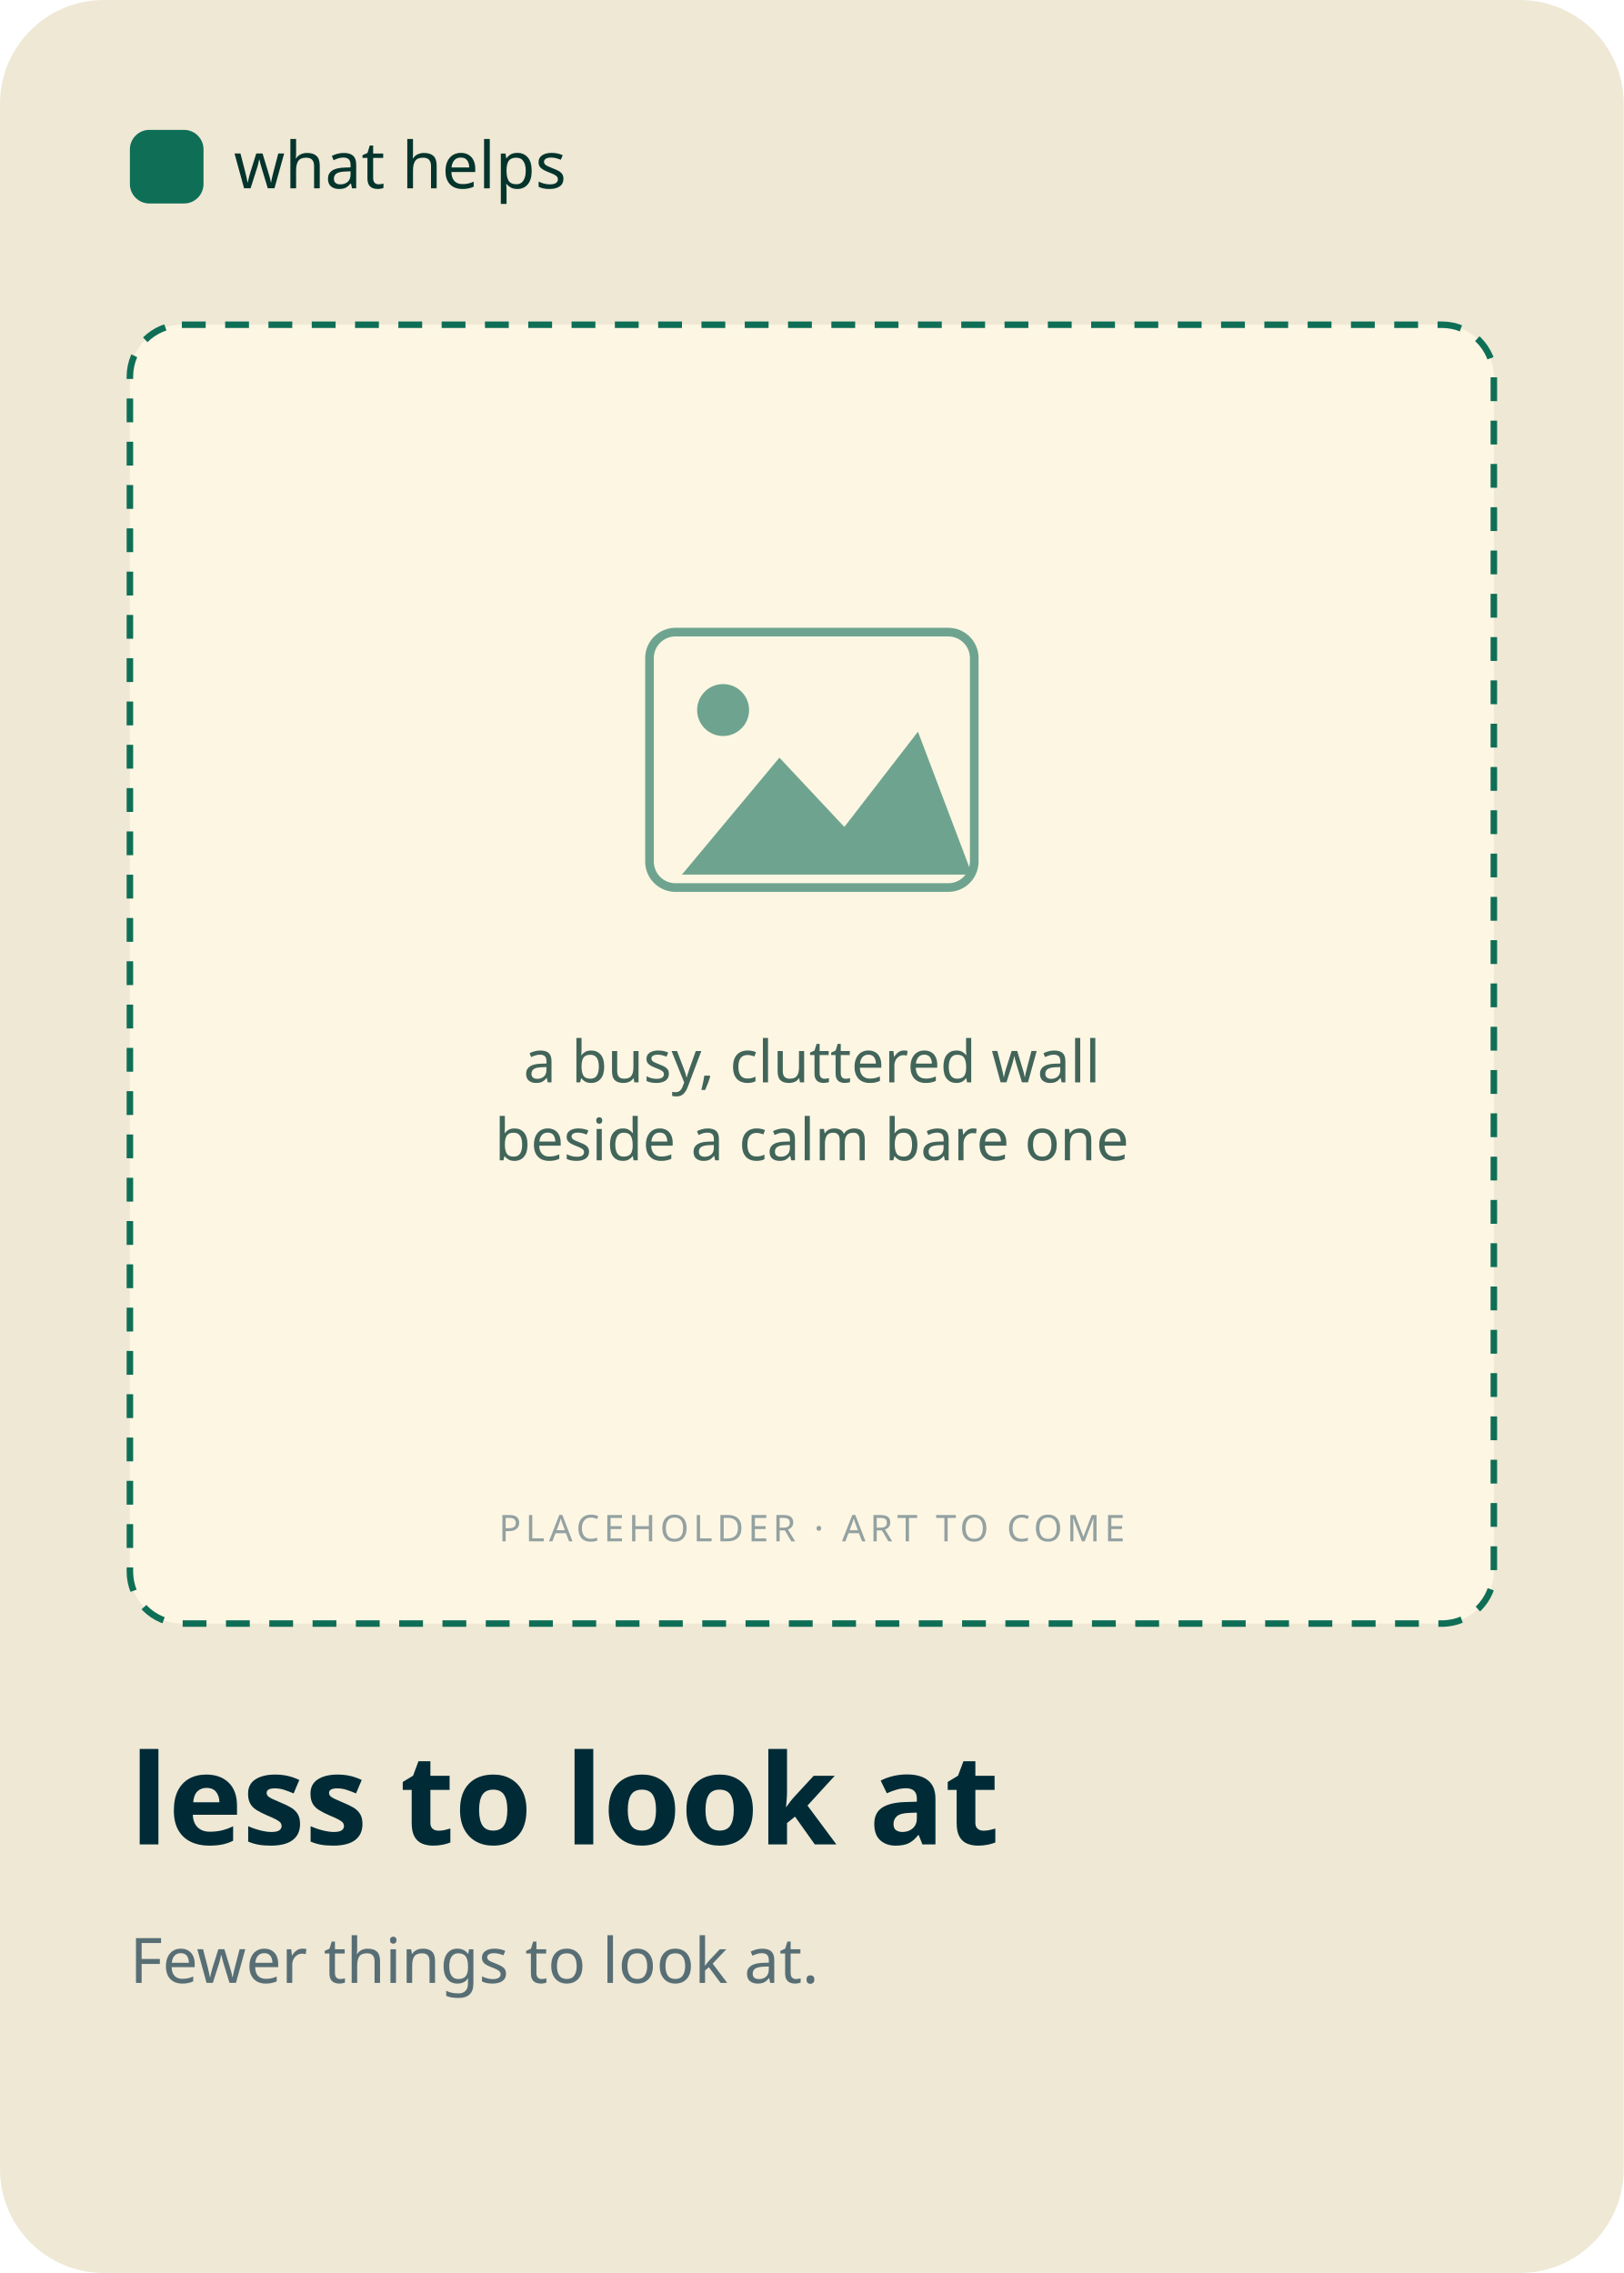
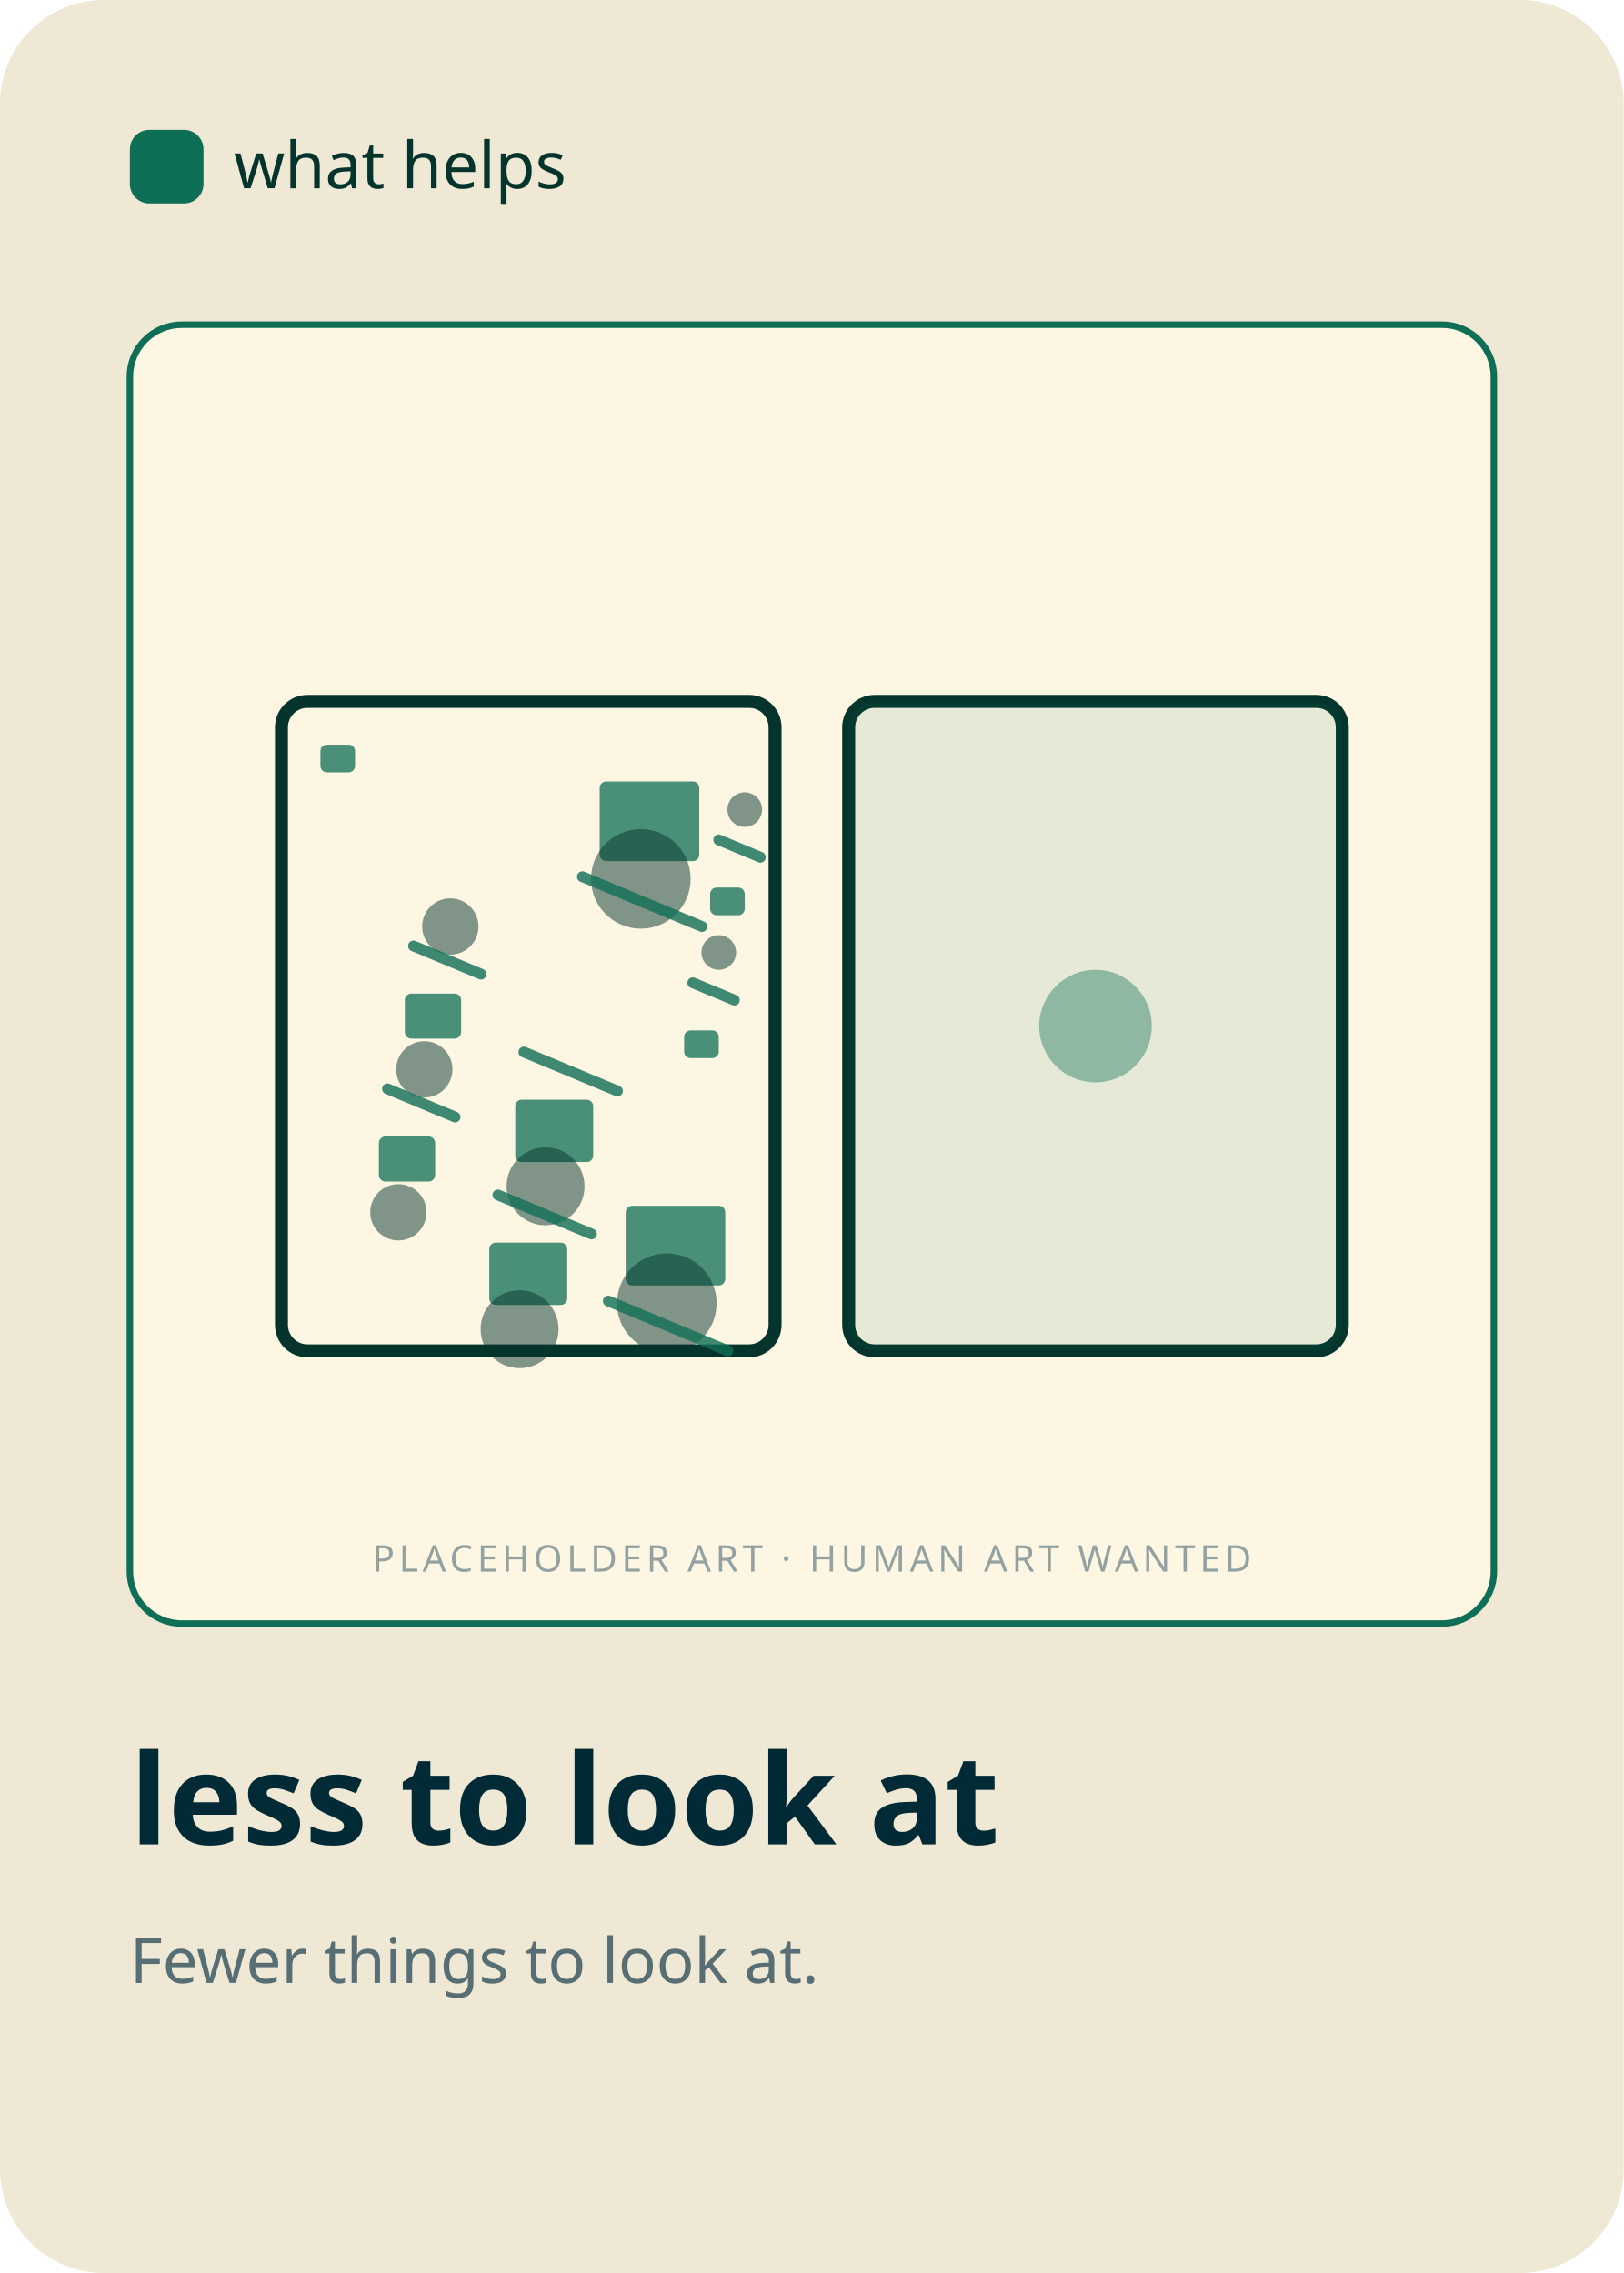
<svg xmlns="http://www.w3.org/2000/svg" viewBox="0 0 750 1050" width="750" height="1050">
+   <defs>
+     <clipPath id="art-window">
+       <rect x="60" y="150" width="630" height="600" rx="24" />
+     </clipPath>
+   </defs>
  <rect x="0" y="0" width="750" height="1050" rx="48" fill="#eee8d5" />
  <rect x="60" y="60" width="34" height="34" rx="9" fill="#0F6E56" />
  <text x="108" y="87" font-family="'Atkinson Hyperlegible','Atkinson Hyperlegible Next',sans-serif" font-size="30" font-weight="500" fill="#04342C">what helps</text>
-   <rect id="art" x="60" y="150" width="630" height="600" rx="24" fill="#fdf6e3" stroke="#0F6E56" stroke-width="3" stroke-dasharray="11 9" />
-   <g id="art-placeholder" opacity="0.6">
-     <rect x="300" y="292" width="150" height="118" rx="12" fill="none" stroke="#0F6E56" stroke-width="4" />
-     <circle cx="334" cy="328" r="12" fill="#0F6E56" />
-     <polygon points="315,404 360,350 390,382 424,338 449,404" fill="#0F6E56" />
+   <rect id="art" x="60" y="150" width="630" height="600" rx="24" fill="#fdf6e3" />
+   <g id="art-illustration" clip-path="url(#art-window)">
+     <g transform="translate(60 178)">
+       <g stroke-linecap="round" stroke-linejoin="round">
+         <rect x="70.0" y="146.0" width="228.0" height="300.0" rx="12.0" fill="#fdf6e3" stroke="#04342C" stroke-width="6" />
+         <rect x="88.0" y="166.0" width="16.0" height="12.8" rx="3.0" fill="#0F6E56" fill-opacity="0.75" />
+         <circle cx="148.0" cy="250.0" r="13.0" fill="#04342C" fill-opacity="0.5" />
+         <line x1="182.0" y1="308.0" x2="225.2" y2="326.0" stroke-opacity="0.8" fill="none" stroke="#0F6E56" stroke-width="5" />
+         <rect x="229.0" y="379.0" width="46.0" height="36.8" rx="3.0" fill="#0F6E56" fill-opacity="0.75" />
+         <circle cx="284.0" cy="196.0" r="8.0" fill="#04342C" fill-opacity="0.5" />
+         <line x1="131.0" y1="259.0" x2="162.2" y2="272.0" stroke-opacity="0.8" fill="none" stroke="#0F6E56" stroke-width="5" />
+         <rect x="178.0" y="330.0" width="36.0" height="28.8" rx="3.0" fill="#0F6E56" fill-opacity="0.75" />
+         <circle cx="248.0" cy="424.0" r="23.0" fill="#04342C" fill-opacity="0.5" />
+         <line x1="272.0" y1="210.0" x2="291.2" y2="218.0" stroke-opacity="0.8" fill="none" stroke="#0F6E56" stroke-width="5" />
+         <rect x="127.0" y="281.0" width="26.0" height="20.8" rx="3.0" fill="#0F6E56" fill-opacity="0.75" />
+         <circle cx="192.0" cy="370.0" r="18.0" fill="#04342C" fill-opacity="0.5" />
+         <line x1="221.0" y1="423.0" x2="276.2" y2="446.0" stroke-opacity="0.8" fill="none" stroke="#0F6E56" stroke-width="5" />
+         <rect x="268.0" y="232.0" width="16.0" height="12.8" rx="3.0" fill="#0F6E56" fill-opacity="0.75" />
+         <circle cx="136.0" cy="316.0" r="13.0" fill="#04342C" fill-opacity="0.5" />
+         <line x1="170.0" y1="374.0" x2="213.2" y2="392.0" stroke-opacity="0.8" fill="none" stroke="#0F6E56" stroke-width="5" />
+         <rect x="217.0" y="183.0" width="46.0" height="36.8" rx="3.0" fill="#0F6E56" fill-opacity="0.75" />
+         <circle cx="272.0" cy="262.0" r="8.0" fill="#04342C" fill-opacity="0.5" />
+         <line x1="119.0" y1="325.0" x2="150.2" y2="338.0" stroke-opacity="0.8" fill="none" stroke="#0F6E56" stroke-width="5" />
+         <rect x="166.0" y="396.0" width="36.0" height="28.8" rx="3.0" fill="#0F6E56" fill-opacity="0.75" />
+         <circle cx="236.0" cy="228.0" r="23.0" fill="#04342C" fill-opacity="0.5" />
+         <line x1="260.0" y1="276.0" x2="279.2" y2="284.0" stroke-opacity="0.8" fill="none" stroke="#0F6E56" stroke-width="5" />
+         <rect x="115.0" y="347.0" width="26.0" height="20.8" rx="3.0" fill="#0F6E56" fill-opacity="0.75" />
+         <circle cx="180.0" cy="436.0" r="18.0" fill="#04342C" fill-opacity="0.5" />
+         <line x1="209.0" y1="227.0" x2="264.2" y2="250.0" stroke-opacity="0.8" fill="none" stroke="#0F6E56" stroke-width="5" />
+         <rect x="256.0" y="298.0" width="16.0" height="12.8" rx="3.0" fill="#0F6E56" fill-opacity="0.75" />
+         <circle cx="124.0" cy="382.0" r="13.0" fill="#04342C" fill-opacity="0.5" />
+         <rect x="332.0" y="146.0" width="228.0" height="300.0" rx="12.0" fill="#fdf6e3" stroke="#04342C" stroke-width="6" />
+         <rect x="332.0" y="146.0" width="228.0" height="300.0" rx="12.0" fill="#0F6E56" fill-opacity="0.1" />
+         <circle cx="446.0" cy="296.0" r="26.0" fill="#0F6E56" fill-opacity="0.4" />
+       </g>
+     </g>
  </g>
-   <text x="375" y="500" text-anchor="middle" font-family="'Atkinson Hyperlegible','Atkinson Hyperlegible Next',sans-serif" font-size="27" fill="#04342C" opacity="0.75">a busy, cluttered wall</text>
-   <text x="375" y="536" text-anchor="middle" font-family="'Atkinson Hyperlegible','Atkinson Hyperlegible Next',sans-serif" font-size="27" fill="#04342C" opacity="0.75">beside a calm bare one</text>
-   <text x="375" y="712" text-anchor="middle" font-family="'Atkinson Hyperlegible','Atkinson Hyperlegible Next',sans-serif" font-size="17" fill="#93a1a1" letter-spacing="2">PLACEHOLDER · ART TO COME</text>
+   <rect x="60" y="150" width="630" height="600" rx="24" fill="none" stroke="#0F6E56" stroke-width="3" />
+   <text x="375" y="726" text-anchor="middle" font-family="'Atkinson Hyperlegible','Atkinson Hyperlegible Next',sans-serif" font-size="17" fill="#93a1a1" letter-spacing="2">PLACEHOLDER ART · HUMAN ART WANTED</text>
  <text x="60" y="852" font-family="'Atkinson Hyperlegible','Atkinson Hyperlegible Next',sans-serif" font-size="58" font-weight="700" fill="#002b36">less to look at</text>
  <text x="60" y="916" font-family="'Atkinson Hyperlegible','Atkinson Hyperlegible Next',sans-serif" font-size="29" fill="#586e75">Fewer things to look at.</text>
</svg>
